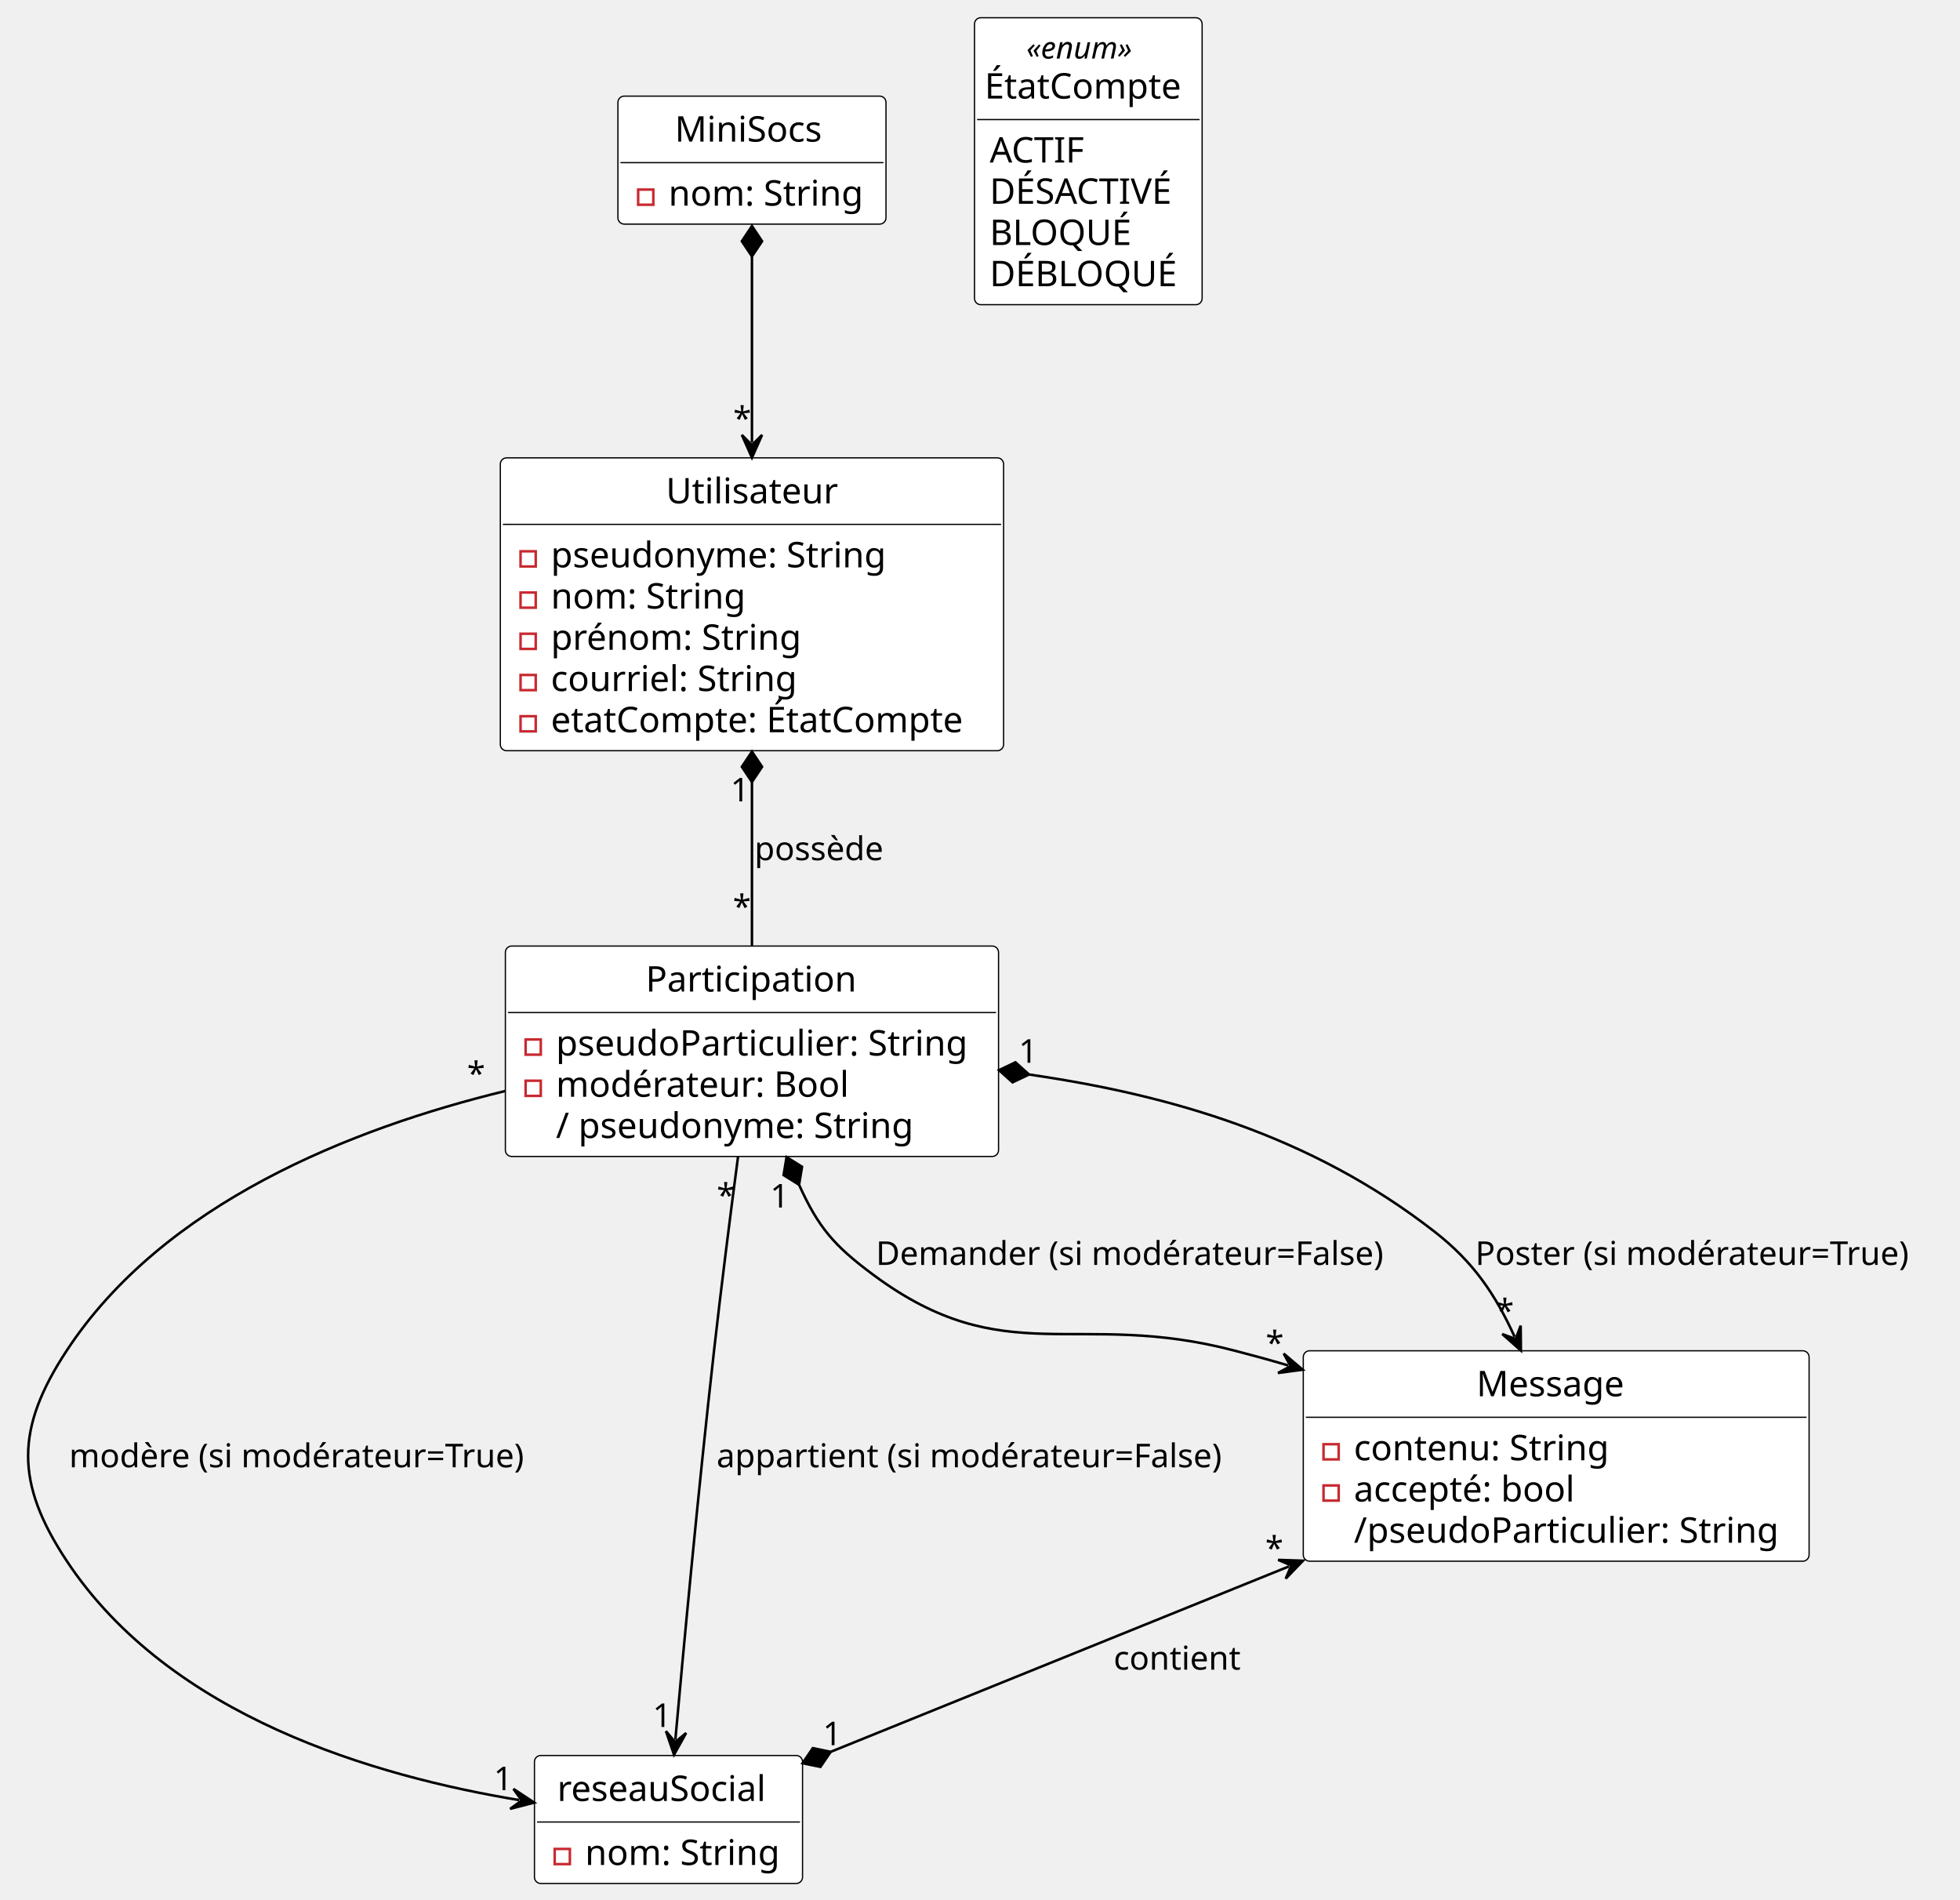
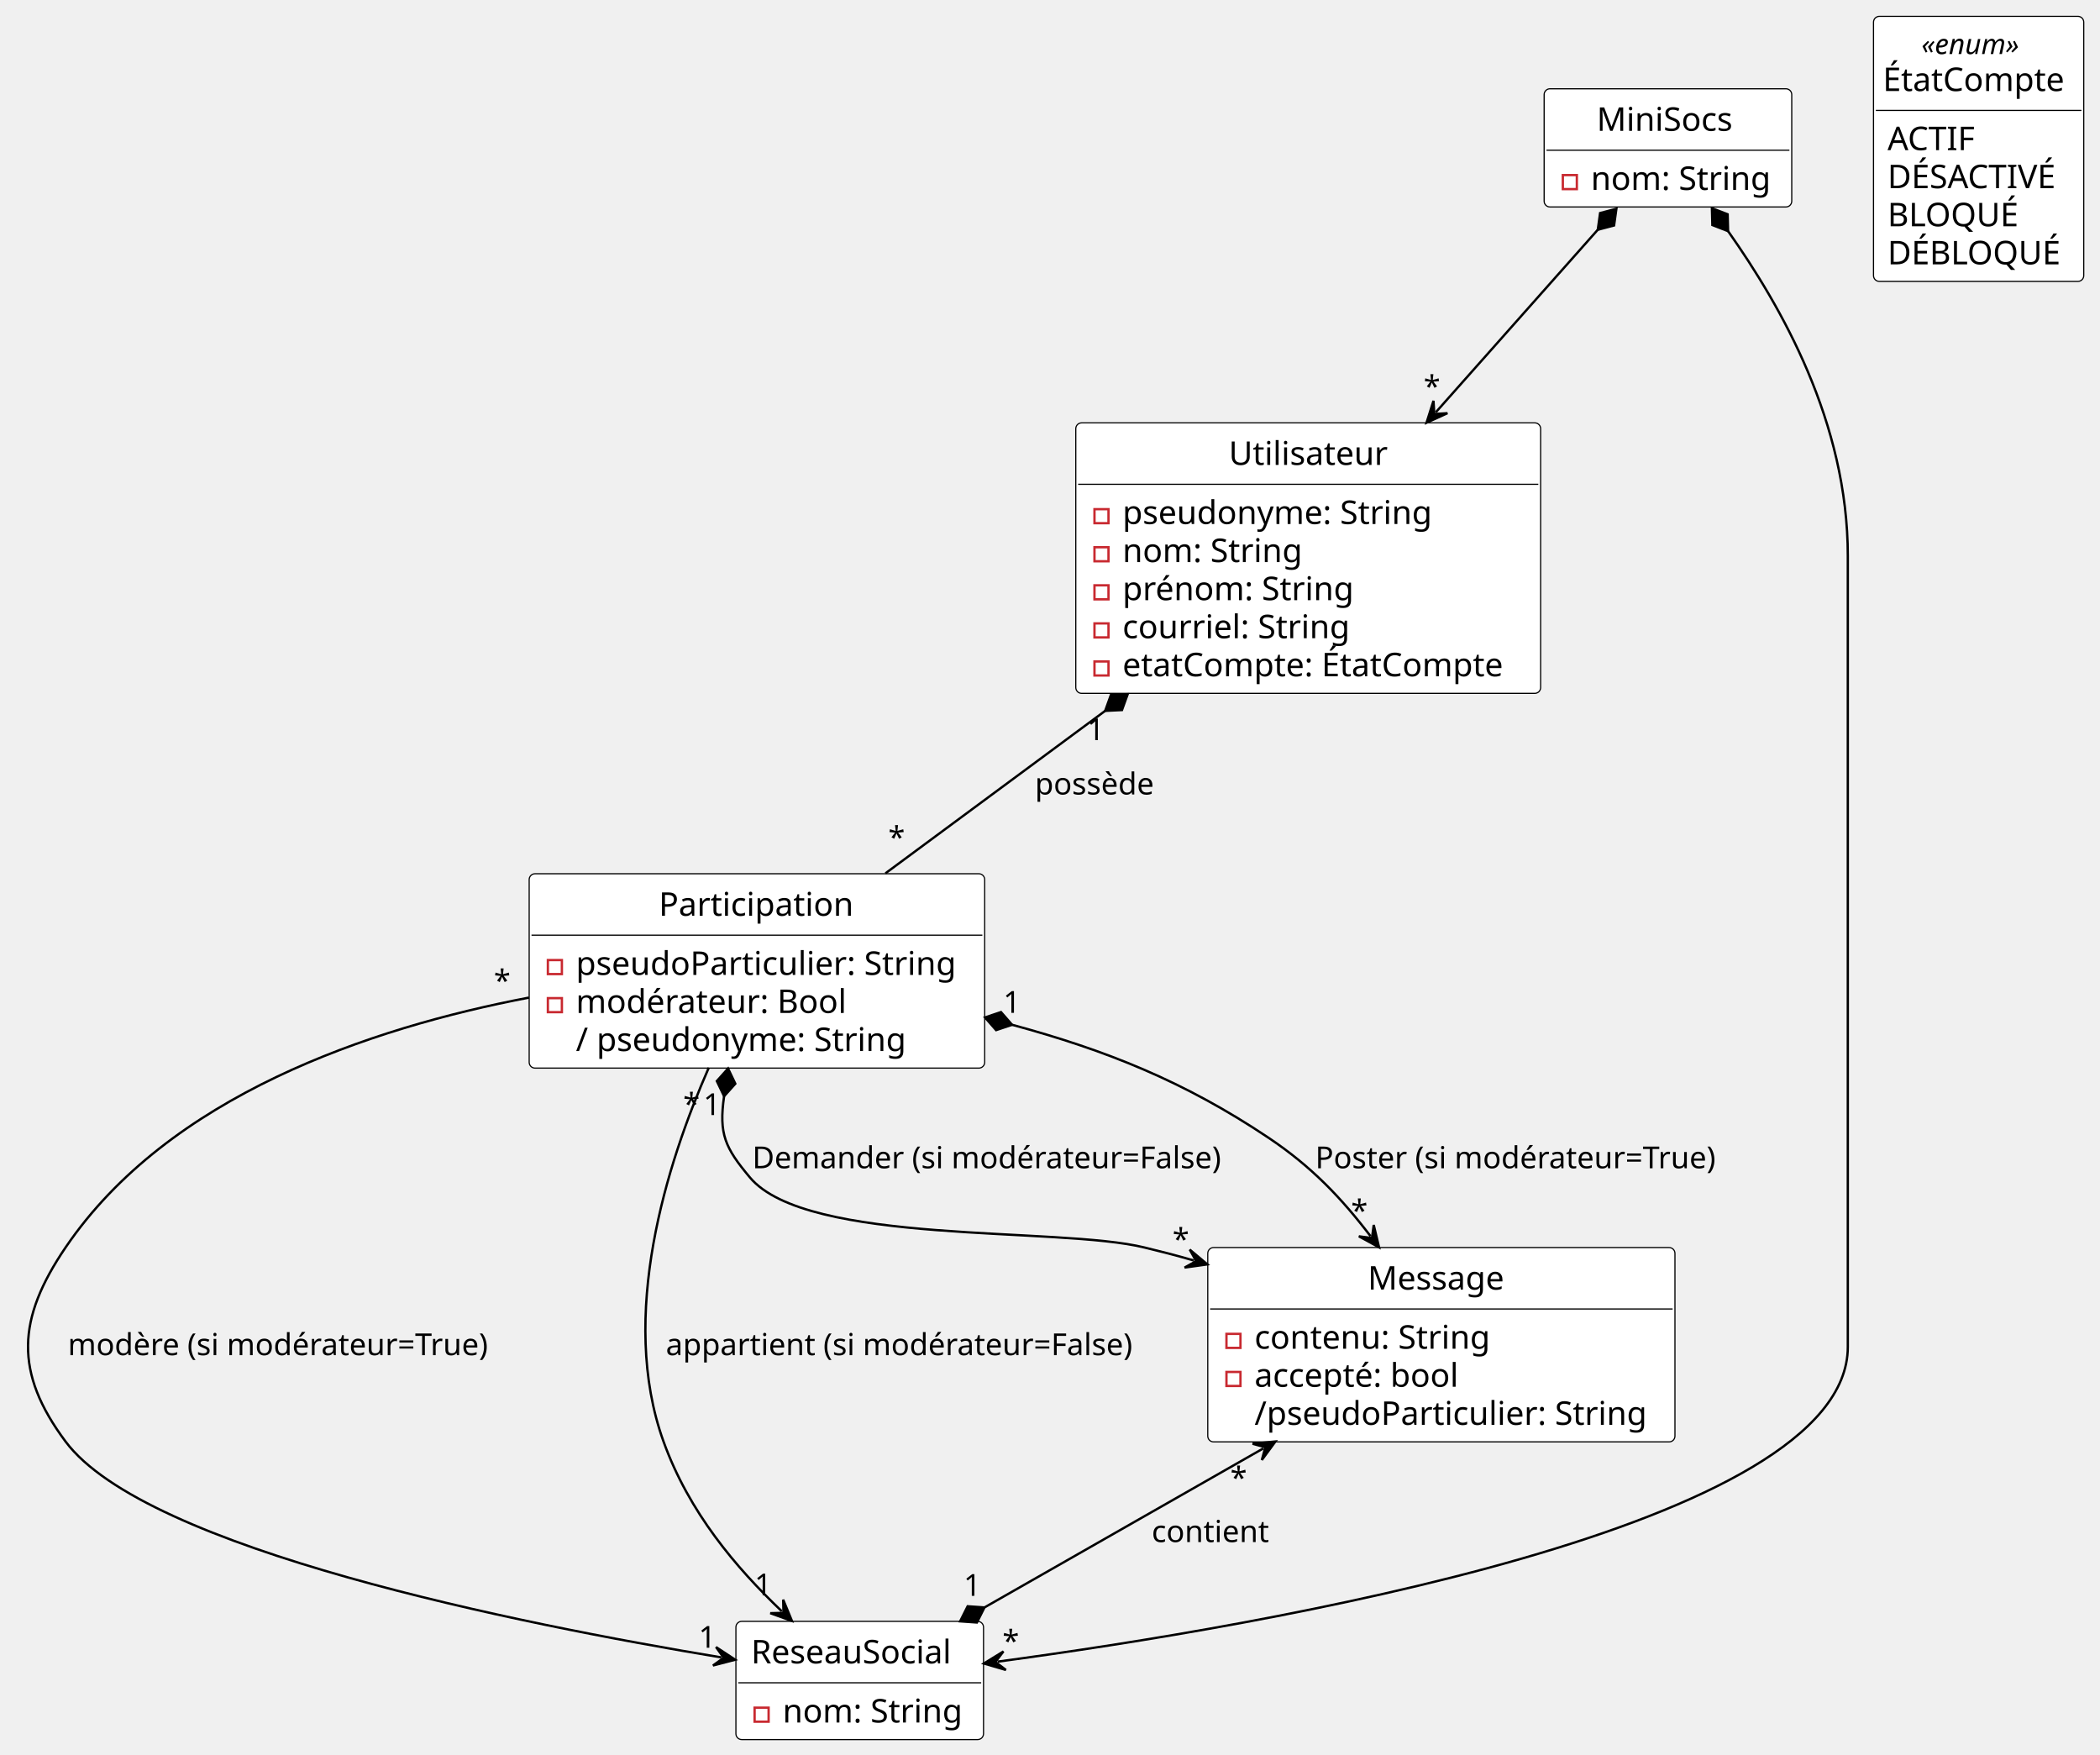
- <svg xmlns="http://www.w3.org/2000/svg" contentStyleType="text/css" height="751px" preserveAspectRatio="none" style="width:775px;height:751px;background:#FFFFFF;" version="1.1" viewBox="0 0 775 751" width="775px" zoomAndPan="magnify">
+ <svg xmlns="http://www.w3.org/2000/svg" contentStyleType="text/css" height="751px" preserveAspectRatio="none" style="width:899px;height:751px;background:#FFFFFF;" version="1.1" viewBox="0 0 899 751" width="899px" zoomAndPan="magnify">
  <defs />
  <g>
    <g id="elem_MiniSocs">
-       <rect codeLine="14" fill="#FFFFFF" height="50.594" id="MiniSocs" rx="2.5" ry="2.5" style="stroke:#000000;stroke-width:0.5;" width="106" x="244.33" y="38" />
-       <text fill="#000000" font-family="sans-serif" font-size="14" lengthAdjust="spacing" textLength="61" x="266.83" y="55.995">MiniSocs</text>
-       <line style="stroke:#000000;stroke-width:0.5;" x1="245.33" x2="349.33" y1="64.297" y2="64.297" />
-       <rect fill="none" height="6" style="stroke:#C82930;stroke-width:1.0;" width="6" x="252.33" y="74.945" />
-       <text fill="#000000" font-family="sans-serif" font-size="14" lengthAdjust="spacing" textLength="80" x="264.33" y="81.292">nom: String</text>
+       <rect codeLine="14" fill="#FFFFFF" height="50.594" id="MiniSocs" rx="2.5" ry="2.5" style="stroke:#000000;stroke-width:0.5;" width="106" x="661.04" y="38" />
+       <text fill="#000000" font-family="sans-serif" font-size="14" lengthAdjust="spacing" textLength="61" x="683.54" y="55.995">MiniSocs</text>
+       <line style="stroke:#000000;stroke-width:0.5;" x1="662.04" x2="766.04" y1="64.297" y2="64.297" />
+       <rect fill="none" height="6" style="stroke:#C82930;stroke-width:1.0;" width="6" x="669.04" y="74.945" />
+       <text fill="#000000" font-family="sans-serif" font-size="14" lengthAdjust="spacing" textLength="80" x="681.04" y="81.292">nom: String</text>
    </g>
    <g id="elem_Utilisateur">
-       <rect codeLine="18" fill="#FFFFFF" height="115.781" id="Utilisateur" rx="2.5" ry="2.5" style="stroke:#000000;stroke-width:0.5;" width="199" x="197.83" y="181" />
-       <text fill="#000000" font-family="sans-serif" font-size="14" lengthAdjust="spacing" textLength="68" x="263.33" y="198.995">Utilisateur</text>
-       <line style="stroke:#000000;stroke-width:0.5;" x1="198.83" x2="395.83" y1="207.297" y2="207.297" />
-       <rect fill="none" height="6" style="stroke:#C82930;stroke-width:1.0;" width="6" x="205.83" y="217.945" />
-       <text fill="#000000" font-family="sans-serif" font-size="14" lengthAdjust="spacing" textLength="140" x="217.83" y="224.292">pseudonyme: String</text>
-       <rect fill="none" height="6" style="stroke:#C82930;stroke-width:1.0;" width="6" x="205.83" y="234.242" />
-       <text fill="#000000" font-family="sans-serif" font-size="14" lengthAdjust="spacing" textLength="80" x="217.83" y="240.589">nom: String</text>
-       <rect fill="none" height="6" style="stroke:#C82930;stroke-width:1.0;" width="6" x="205.83" y="250.539" />
-       <text fill="#000000" font-family="sans-serif" font-size="14" lengthAdjust="spacing" textLength="103" x="217.83" y="256.886">prénom: String</text>
-       <rect fill="none" height="6" style="stroke:#C82930;stroke-width:1.0;" width="6" x="205.83" y="266.836" />
-       <text fill="#000000" font-family="sans-serif" font-size="14" lengthAdjust="spacing" textLength="100" x="217.83" y="273.183">courriel: String</text>
-       <rect fill="none" height="6" style="stroke:#C82930;stroke-width:1.0;" width="6" x="205.83" y="283.133" />
-       <text fill="#000000" font-family="sans-serif" font-size="14" lengthAdjust="spacing" textLength="173" x="217.83" y="289.479">etatCompte: ÉtatCompte</text>
+       <rect codeLine="18" fill="#FFFFFF" height="115.781" id="Utilisateur" rx="2.5" ry="2.5" style="stroke:#000000;stroke-width:0.5;" width="199" x="460.54" y="181" />
+       <text fill="#000000" font-family="sans-serif" font-size="14" lengthAdjust="spacing" textLength="68" x="526.04" y="198.995">Utilisateur</text>
+       <line style="stroke:#000000;stroke-width:0.5;" x1="461.54" x2="658.54" y1="207.297" y2="207.297" />
+       <rect fill="none" height="6" style="stroke:#C82930;stroke-width:1.0;" width="6" x="468.54" y="217.945" />
+       <text fill="#000000" font-family="sans-serif" font-size="14" lengthAdjust="spacing" textLength="140" x="480.54" y="224.292">pseudonyme: String</text>
+       <rect fill="none" height="6" style="stroke:#C82930;stroke-width:1.0;" width="6" x="468.54" y="234.242" />
+       <text fill="#000000" font-family="sans-serif" font-size="14" lengthAdjust="spacing" textLength="80" x="480.54" y="240.589">nom: String</text>
+       <rect fill="none" height="6" style="stroke:#C82930;stroke-width:1.0;" width="6" x="468.54" y="250.539" />
+       <text fill="#000000" font-family="sans-serif" font-size="14" lengthAdjust="spacing" textLength="103" x="480.54" y="256.886">prénom: String</text>
+       <rect fill="none" height="6" style="stroke:#C82930;stroke-width:1.0;" width="6" x="468.54" y="266.836" />
+       <text fill="#000000" font-family="sans-serif" font-size="14" lengthAdjust="spacing" textLength="100" x="480.54" y="273.183">courriel: String</text>
+       <rect fill="none" height="6" style="stroke:#C82930;stroke-width:1.0;" width="6" x="468.54" y="283.133" />
+       <text fill="#000000" font-family="sans-serif" font-size="14" lengthAdjust="spacing" textLength="173" x="480.54" y="289.479">etatCompte: ÉtatCompte</text>
    </g>
    <g id="elem_ÉtatCompte">
-       <rect codeLine="25" fill="#FFFFFF" height="113.453" id="ÉtatCompte" rx="2.5" ry="2.5" style="stroke:#000000;stroke-width:0.5;" width="90" x="385.33" y="7" />
-       <text fill="#000000" font-family="sans-serif" font-size="12" font-style="italic" lengthAdjust="spacing" textLength="49" x="405.83" y="23.139">«enum»</text>
-       <text fill="#000000" font-family="sans-serif" font-size="14" lengthAdjust="spacing" textLength="82" x="389.33" y="38.964">ÉtatCompte</text>
-       <line style="stroke:#000000;stroke-width:0.5;" x1="386.33" x2="474.33" y1="47.266" y2="47.266" />
-       <text fill="#000000" font-family="sans-serif" font-size="14" lengthAdjust="spacing" textLength="39" x="391.33" y="64.261">ACTIF</text>
-       <text fill="#000000" font-family="sans-serif" font-size="14" lengthAdjust="spacing" textLength="78" x="391.33" y="80.558">DÉSACTIVÉ</text>
-       <text fill="#000000" font-family="sans-serif" font-size="14" lengthAdjust="spacing" textLength="58" x="391.33" y="96.855">BLOQUÉ</text>
-       <text fill="#000000" font-family="sans-serif" font-size="14" lengthAdjust="spacing" textLength="78" x="391.33" y="113.151">DÉBLOQUÉ</text>
+       <rect codeLine="25" fill="#FFFFFF" height="113.453" id="ÉtatCompte" rx="2.5" ry="2.5" style="stroke:#000000;stroke-width:0.5;" width="90" x="802.04" y="7" />
+       <text fill="#000000" font-family="sans-serif" font-size="12" font-style="italic" lengthAdjust="spacing" textLength="49" x="822.54" y="23.139">«enum»</text>
+       <text fill="#000000" font-family="sans-serif" font-size="14" lengthAdjust="spacing" textLength="82" x="806.04" y="38.964">ÉtatCompte</text>
+       <line style="stroke:#000000;stroke-width:0.5;" x1="803.04" x2="891.04" y1="47.266" y2="47.266" />
+       <text fill="#000000" font-family="sans-serif" font-size="14" lengthAdjust="spacing" textLength="39" x="808.04" y="64.261">ACTIF</text>
+       <text fill="#000000" font-family="sans-serif" font-size="14" lengthAdjust="spacing" textLength="78" x="808.04" y="80.558">DÉSACTIVÉ</text>
+       <text fill="#000000" font-family="sans-serif" font-size="14" lengthAdjust="spacing" textLength="58" x="808.04" y="96.855">BLOQUÉ</text>
+       <text fill="#000000" font-family="sans-serif" font-size="14" lengthAdjust="spacing" textLength="78" x="808.04" y="113.151">DÉBLOQUÉ</text>
    </g>
    <g id="elem_Participation">
-       <rect codeLine="32" fill="#FFFFFF" height="83.188" id="Participation" rx="2.5" ry="2.5" style="stroke:#000000;stroke-width:0.5;" width="195" x="199.83" y="374" />
-       <text fill="#000000" font-family="sans-serif" font-size="14" lengthAdjust="spacing" textLength="84" x="255.33" y="391.995">Participation</text>
-       <line style="stroke:#000000;stroke-width:0.5;" x1="200.83" x2="393.83" y1="400.297" y2="400.297" />
-       <rect fill="none" height="6" style="stroke:#C82930;stroke-width:1.0;" width="6" x="207.83" y="410.945" />
-       <text fill="#000000" font-family="sans-serif" font-size="14" lengthAdjust="spacing" textLength="169" x="219.83" y="417.292">pseudoParticulier: String</text>
-       <rect fill="none" height="6" style="stroke:#C82930;stroke-width:1.0;" width="6" x="207.83" y="427.242" />
-       <text fill="#000000" font-family="sans-serif" font-size="14" lengthAdjust="spacing" textLength="121" x="219.83" y="433.589">modérateur: Bool</text>
-       <text fill="#000000" font-family="sans-serif" font-size="14" lengthAdjust="spacing" textLength="149" x="219.83" y="449.886">/ pseudonyme: String</text>
+       <rect codeLine="32" fill="#FFFFFF" height="83.188" id="Participation" rx="2.5" ry="2.5" style="stroke:#000000;stroke-width:0.5;" width="195" x="226.54" y="374" />
+       <text fill="#000000" font-family="sans-serif" font-size="14" lengthAdjust="spacing" textLength="84" x="282.04" y="391.995">Participation</text>
+       <line style="stroke:#000000;stroke-width:0.5;" x1="227.54" x2="420.54" y1="400.297" y2="400.297" />
+       <rect fill="none" height="6" style="stroke:#C82930;stroke-width:1.0;" width="6" x="234.54" y="410.945" />
+       <text fill="#000000" font-family="sans-serif" font-size="14" lengthAdjust="spacing" textLength="169" x="246.54" y="417.292">pseudoParticulier: String</text>
+       <rect fill="none" height="6" style="stroke:#C82930;stroke-width:1.0;" width="6" x="234.54" y="427.242" />
+       <text fill="#000000" font-family="sans-serif" font-size="14" lengthAdjust="spacing" textLength="121" x="246.54" y="433.589">modérateur: Bool</text>
+       <text fill="#000000" font-family="sans-serif" font-size="14" lengthAdjust="spacing" textLength="149" x="246.54" y="449.886">/ pseudonyme: String</text>
    </g>
-     <g id="elem_reseauSocial">
-       <rect codeLine="38" fill="#FFFFFF" height="50.594" id="reseauSocial" rx="2.5" ry="2.5" style="stroke:#000000;stroke-width:0.5;" width="106" x="211.33" y="694" />
-       <text fill="#000000" font-family="sans-serif" font-size="14" lengthAdjust="spacing" textLength="88" x="220.33" y="711.995">reseauSocial</text>
-       <line style="stroke:#000000;stroke-width:0.5;" x1="212.33" x2="316.33" y1="720.297" y2="720.297" />
-       <rect fill="none" height="6" style="stroke:#C82930;stroke-width:1.0;" width="6" x="219.33" y="730.945" />
-       <text fill="#000000" font-family="sans-serif" font-size="14" lengthAdjust="spacing" textLength="80" x="231.33" y="737.292">nom: String</text>
+     <g id="elem_ReseauSocial">
+       <rect codeLine="38" fill="#FFFFFF" height="50.594" id="ReseauSocial" rx="2.5" ry="2.5" style="stroke:#000000;stroke-width:0.5;" width="106" x="315.04" y="694" />
+       <text fill="#000000" font-family="sans-serif" font-size="14" lengthAdjust="spacing" textLength="93" x="321.54" y="711.995">ReseauSocial</text>
+       <line style="stroke:#000000;stroke-width:0.5;" x1="316.04" x2="420.04" y1="720.297" y2="720.297" />
+       <rect fill="none" height="6" style="stroke:#C82930;stroke-width:1.0;" width="6" x="323.04" y="730.945" />
+       <text fill="#000000" font-family="sans-serif" font-size="14" lengthAdjust="spacing" textLength="80" x="335.04" y="737.292">nom: String</text>
    </g>
    <g id="elem_Message">
-       <rect codeLine="42" fill="#FFFFFF" height="83.188" id="Message" rx="2.5" ry="2.5" style="stroke:#000000;stroke-width:0.5;" width="200" x="515.33" y="534" />
-       <text fill="#000000" font-family="sans-serif" font-size="14" lengthAdjust="spacing" textLength="63" x="583.83" y="551.995">Message</text>
-       <line style="stroke:#000000;stroke-width:0.5;" x1="516.33" x2="714.33" y1="560.297" y2="560.297" />
-       <rect fill="none" height="6" style="stroke:#C82930;stroke-width:1.0;" width="6" x="523.33" y="570.945" />
-       <text fill="#000000" font-family="sans-serif" font-size="14" lengthAdjust="spacing" textLength="107" x="535.33" y="577.292">contenu: String</text>
-       <rect fill="none" height="6" style="stroke:#C82930;stroke-width:1.0;" width="6" x="523.33" y="587.242" />
-       <text fill="#000000" font-family="sans-serif" font-size="14" lengthAdjust="spacing" textLength="95" x="535.33" y="593.589">accepté: bool</text>
-       <text fill="#000000" font-family="sans-serif" font-size="14" lengthAdjust="spacing" textLength="174" x="535.33" y="609.886">/pseudoParticulier: String</text>
+       <rect codeLine="42" fill="#FFFFFF" height="83.188" id="Message" rx="2.5" ry="2.5" style="stroke:#000000;stroke-width:0.5;" width="200" x="517.04" y="534" />
+       <text fill="#000000" font-family="sans-serif" font-size="14" lengthAdjust="spacing" textLength="63" x="585.54" y="551.995">Message</text>
+       <line style="stroke:#000000;stroke-width:0.5;" x1="518.04" x2="716.04" y1="560.297" y2="560.297" />
+       <rect fill="none" height="6" style="stroke:#C82930;stroke-width:1.0;" width="6" x="525.04" y="570.945" />
+       <text fill="#000000" font-family="sans-serif" font-size="14" lengthAdjust="spacing" textLength="107" x="537.04" y="577.292">contenu: String</text>
+       <rect fill="none" height="6" style="stroke:#C82930;stroke-width:1.0;" width="6" x="525.04" y="587.242" />
+       <text fill="#000000" font-family="sans-serif" font-size="14" lengthAdjust="spacing" textLength="95" x="537.04" y="593.589">accepté: bool</text>
+       <text fill="#000000" font-family="sans-serif" font-size="14" lengthAdjust="spacing" textLength="174" x="537.04" y="609.886">/pseudoParticulier: String</text>
    </g>
    <g id="link_MiniSocs_Utilisateur">
-       <path codeLine="49" d="M297.33,101.36 C297.33,125.16 297.33,143.93 297.33,174.94 " fill="none" id="MiniSocs-Utilisateur" style="stroke:#000000;stroke-width:1.0;" />
-       <polygon fill="#000000" points="297.33,89.36,293.33,95.36,297.33,101.36,301.33,95.36,297.33,89.36" style="stroke:#000000;stroke-width:1.0;" />
-       <polygon fill="#000000" points="297.33,180.94,301.33,171.94,297.33,175.94,293.33,171.94,297.33,180.94" style="stroke:#000000;stroke-width:1.0;" />
-       <text fill="#000000" font-family="sans-serif" font-size="13" lengthAdjust="spacing" textLength="7" x="289.903" y="170.038">*</text>
+       <path codeLine="49" d="M684.005,98.336 C662.885,122.136 642.193,145.442 614.673,176.452 " fill="none" id="MiniSocs-Utilisateur" style="stroke:#000000;stroke-width:1.0;" />
+       <polygon fill="#000000" points="691.97,89.36,684.996,91.193,684.005,98.336,690.979,96.503,691.97,89.36" style="stroke:#000000;stroke-width:1.0;" />
+       <polygon fill="#000000" points="610.69,180.94,619.656,176.864,614.009,177.2,613.672,171.554,610.69,180.94" style="stroke:#000000;stroke-width:1.0;" />
+       <text fill="#000000" font-family="sans-serif" font-size="13" lengthAdjust="spacing" textLength="7" x="609.436" y="170.038">*</text>
    </g>
    <g id="link_Utilisateur_Participation">
-       <path codeLine="50" d="M297.33,309.14 C297.33,334.19 297.33,351.01 297.33,373.82 " fill="none" id="Utilisateur-backto-Participation" style="stroke:#000000;stroke-width:1.0;" />
-       <polygon fill="#000000" points="297.33,297.14,293.33,303.14,297.33,309.14,301.33,303.14,297.33,297.14" style="stroke:#000000;stroke-width:1.0;" />
-       <text fill="#000000" font-family="sans-serif" font-size="13" lengthAdjust="spacing" textLength="54" x="298.33" y="340.067">possède</text>
-       <text fill="#000000" font-family="sans-serif" font-size="13" lengthAdjust="spacing" textLength="8" x="288.868" y="316.817">1</text>
-       <text fill="#000000" font-family="sans-serif" font-size="13" lengthAdjust="spacing" textLength="7" x="289.772" y="363.045">*</text>
+       <path codeLine="50" d="M473.112,304.276 C439.242,329.326 409.91,351.01 379.05,373.82 " fill="none" id="Utilisateur-backto-Participation" style="stroke:#000000;stroke-width:1.0;" />
+       <polygon fill="#000000" points="482.76,297.14,475.558,297.492,473.112,304.276,480.315,303.924,482.76,297.14" style="stroke:#000000;stroke-width:1.0;" />
+       <text fill="#000000" font-family="sans-serif" font-size="13" lengthAdjust="spacing" textLength="54" x="443.04" y="340.067">possède</text>
+       <text fill="#000000" font-family="sans-serif" font-size="13" lengthAdjust="spacing" textLength="8" x="465.362" y="316.817">1</text>
+       <text fill="#000000" font-family="sans-serif" font-size="13" lengthAdjust="spacing" textLength="7" x="380.259" y="363.045">*</text>
    </g>
-     <g id="link_Participation_reseauSocial">
-       <path codeLine="51" d="M199.74,431.32 C138.69,446.18 64.6,475.7 26.33,534 C6.09,564.84 6,586.22 26.33,617 C67.25,678.93 148.591,702.216 205.321,711.646 " fill="none" id="Participation-to-reseauSocial" style="stroke:#000000;stroke-width:1.0;" />
-       <polygon fill="#000000" points="211.24,712.63,203.018,707.208,206.308,711.81,201.706,715.1,211.24,712.63" style="stroke:#000000;stroke-width:1.0;" />
-       <text fill="#000000" font-family="sans-serif" font-size="13" lengthAdjust="spacing" textLength="193" x="27.33" y="580.067">modère (si modérateur=True)</text>
-       <text fill="#000000" font-family="sans-serif" font-size="13" lengthAdjust="spacing" textLength="7" x="184.684" y="429.048">*</text>
-       <text fill="#000000" font-family="sans-serif" font-size="13" lengthAdjust="spacing" textLength="8" x="195.212" y="707.714">1</text>
+     <g id="link_Participation_ReseauSocial">
+       <path codeLine="51" d="M226.46,427.01 C158.39,440 72.14,469.05 28.04,534 C7.32,564.52 6,587.42 28.04,617 C62.45,663.19 222.091,695.08 308.831,709.44 " fill="none" id="Participation-to-ReseauSocial" style="stroke:#000000;stroke-width:1.0;" />
+       <polygon fill="#000000" points="314.75,710.42,306.524,705.004,309.817,709.603,305.217,712.896,314.75,710.42" style="stroke:#000000;stroke-width:1.0;" />
+       <text fill="#000000" font-family="sans-serif" font-size="13" lengthAdjust="spacing" textLength="193" x="29.04" y="580.067">modère (si modérateur=True)</text>
+       <text fill="#000000" font-family="sans-serif" font-size="13" lengthAdjust="spacing" textLength="7" x="211.405" y="424.394">*</text>
+       <text fill="#000000" font-family="sans-serif" font-size="13" lengthAdjust="spacing" textLength="8" x="299.052" y="705.295">1</text>
    </g>
-     <g id="link_Participation_reseauSocial">
-       <path codeLine="52" d="M291.83,457.25 C288.85,479.84 285.21,508.46 282.33,534 C275.9,591.09 270.226,652.284 267.046,687.734 " fill="none" id="Participation-to-reseauSocial-1" style="stroke:#000000;stroke-width:1.0;" />
-       <polygon fill="#000000" points="266.51,693.71,271.298,685.103,266.957,688.73,263.33,684.389,266.51,693.71" style="stroke:#000000;stroke-width:1.0;" />
-       <text fill="#000000" font-family="sans-serif" font-size="13" lengthAdjust="spacing" textLength="214" x="283.33" y="580.067">appartient (si modérateur=False)</text>
-       <text fill="#000000" font-family="sans-serif" font-size="13" lengthAdjust="spacing" textLength="7" x="283.396" y="477.162">*</text>
-       <text fill="#000000" font-family="sans-serif" font-size="13" lengthAdjust="spacing" textLength="8" x="258.066" y="682.728">1</text>
+     <g id="link_Participation_ReseauSocial">
+       <path codeLine="52" d="M303.43,457.01 C285.36,498.2 264.74,563.4 284.04,617 C294.97,647.34 314.997,670.91 334.687,689.68 " fill="none" id="Participation-to-ReseauSocial-1" style="stroke:#000000;stroke-width:1.0;" />
+       <polygon fill="#000000" points="339.03,693.82,335.276,684.715,335.411,690.37,329.756,690.505,339.03,693.82" style="stroke:#000000;stroke-width:1.0;" />
+       <text fill="#000000" font-family="sans-serif" font-size="13" lengthAdjust="spacing" textLength="214" x="285.04" y="580.067">appartient (si modérateur=False)</text>
+       <text fill="#000000" font-family="sans-serif" font-size="13" lengthAdjust="spacing" textLength="7" x="292.437" y="477.19">*</text>
+       <text fill="#000000" font-family="sans-serif" font-size="13" lengthAdjust="spacing" textLength="8" x="322.984" y="682.865">1</text>
    </g>
    <g id="link_Participation_Message">
-       <path codeLine="53" d="M315.954,468.374 C323.554,485.184 329.74,492.44 345.33,504 C397.5,542.67 425.54,517.45 488.33,534 C497.06,536.3 500.324,537.147 509.334,539.797 " fill="none" id="Participation-Message" style="stroke:#000000;stroke-width:1.0;" />
-       <polygon fill="#000000" points="311.01,457.44,309.837,464.555,315.954,468.374,317.127,461.259,311.01,457.44" style="stroke:#000000;stroke-width:1.0;" />
-       <polygon fill="#000000" points="515.09,541.49,507.584,535.113,510.293,540.079,505.327,542.788,515.09,541.49" style="stroke:#000000;stroke-width:1.0;" />
-       <text fill="#000000" font-family="sans-serif" font-size="13" lengthAdjust="spacing" textLength="216" x="346.33" y="500.067">Demander (si modérateur=False)</text>
-       <text fill="#000000" font-family="sans-serif" font-size="13" lengthAdjust="spacing" textLength="8" x="304.553" y="477.382">1</text>
-       <text fill="#000000" font-family="sans-serif" font-size="13" lengthAdjust="spacing" textLength="7" x="500.472" y="535.506">*</text>
+       <path codeLine="53" d="M309.978,469.239 C307.658,485.429 310.4,491.3 321.04,504 C345.54,533.23 453.01,524.85 490.04,534 C498.8,536.16 502.072,536.956 511.103,539.546 " fill="none" id="Participation-Message" style="stroke:#000000;stroke-width:1.0;" />
+       <polygon fill="#000000" points="311.68,457.36,306.869,462.732,309.978,469.239,314.788,463.867,311.68,457.36" style="stroke:#000000;stroke-width:1.0;" />
+       <polygon fill="#000000" points="516.87,541.2,509.322,534.874,512.064,539.822,507.116,542.564,516.87,541.2" style="stroke:#000000;stroke-width:1.0;" />
+       <text fill="#000000" font-family="sans-serif" font-size="13" lengthAdjust="spacing" textLength="216" x="322.04" y="500.067">Demander (si modérateur=False)</text>
+       <text fill="#000000" font-family="sans-serif" font-size="13" lengthAdjust="spacing" textLength="8" x="301.073" y="477.289">1</text>
+       <text fill="#000000" font-family="sans-serif" font-size="13" lengthAdjust="spacing" textLength="7" x="501.933" y="535.064">*</text>
    </g>
    <g id="link_Participation_Message">
-       <path codeLine="54" d="M406.885,424.786 C462.275,432.836 518.24,448.72 567.33,487 C582.64,498.93 591.25,511.711 598.89,528.461 " fill="none" id="Participation-Message-1" style="stroke:#000000;stroke-width:1.0;" />
-       <polygon fill="#000000" points="395.01,423.06,400.372,427.881,406.885,424.786,401.523,419.964,395.01,423.06" style="stroke:#000000;stroke-width:1.0;" />
-       <polygon fill="#000000" points="601.38,533.92,601.284,524.072,599.305,529.371,594.006,527.391,601.38,533.92" style="stroke:#000000;stroke-width:1.0;" />
-       <text fill="#000000" font-family="sans-serif" font-size="13" lengthAdjust="spacing" textLength="184" x="583.33" y="500.067">Poster (si modérateur=True)</text>
-       <text fill="#000000" font-family="sans-serif" font-size="13" lengthAdjust="spacing" textLength="8" x="402.795" y="420.129">1</text>
-       <text fill="#000000" font-family="sans-serif" font-size="13" lengthAdjust="spacing" textLength="7" x="591.49" y="522.854">*</text>
+       <path codeLine="54" d="M433.262,438.64 C473.172,449.46 506.78,462.72 543.04,487 C561.39,499.29 574.099,512.601 586.729,529.141 " fill="none" id="Participation-Message-1" style="stroke:#000000;stroke-width:1.0;" />
+       <polygon fill="#000000" points="421.68,435.5,426.424,440.931,433.262,438.64,428.518,433.209,421.68,435.5" style="stroke:#000000;stroke-width:1.0;" />
+       <polygon fill="#000000" points="590.37,533.91,588.087,524.329,587.336,529.936,581.729,529.185,590.37,533.91" style="stroke:#000000;stroke-width:1.0;" />
+       <text fill="#000000" font-family="sans-serif" font-size="13" lengthAdjust="spacing" textLength="184" x="563.04" y="500.067">Poster (si modérateur=True)</text>
+       <text fill="#000000" font-family="sans-serif" font-size="13" lengthAdjust="spacing" textLength="8" x="429.462" y="433.522">1</text>
+       <text fill="#000000" font-family="sans-serif" font-size="13" lengthAdjust="spacing" textLength="7" x="578.373" y="522.842">*</text>
    </g>
-     <g id="link_Message_reseauSocial">
-       <path codeLine="55" d="M509.658,619.25 C445.218,645.32 380.735,671.411 328.465,692.551 " fill="none" id="Message-reseauSocial" style="stroke:#000000;stroke-width:1.0;" />
-       <polygon fill="#000000" points="515.22,617,505.377,616.667,510.585,618.875,508.377,624.083,515.22,617" style="stroke:#000000;stroke-width:1.0;" />
-       <polygon fill="#000000" points="317.34,697.05,324.402,698.509,328.465,692.551,321.403,691.092,317.34,697.05" style="stroke:#000000;stroke-width:1.0;" />
-       <text fill="#000000" font-family="sans-serif" font-size="13" lengthAdjust="spacing" textLength="52" x="440.33" y="660.067">contient</text>
-       <text fill="#000000" font-family="sans-serif" font-size="13" lengthAdjust="spacing" textLength="7" x="500.287" y="616.668">*</text>
-       <text fill="#000000" font-family="sans-serif" font-size="13" lengthAdjust="spacing" textLength="8" x="325.357" y="689.943">1</text>
+     <g id="link_Message_ReseauSocial">
+       <path codeLine="55" d="M540.808,619.972 C497.248,644.812 458.554,666.886 421.444,688.046 " fill="none" id="Message-ReseauSocial" style="stroke:#000000;stroke-width:1.0;" />
+       <polygon fill="#000000" points="546.02,617,536.22,617.984,541.677,619.477,540.183,624.933,546.02,617" style="stroke:#000000;stroke-width:1.0;" />
+       <polygon fill="#000000" points="411.02,693.99,418.214,694.493,421.444,688.046,414.251,687.543,411.02,693.99" style="stroke:#000000;stroke-width:1.0;" />
+       <text fill="#000000" font-family="sans-serif" font-size="13" lengthAdjust="spacing" textLength="52" x="493.04" y="660.067">contient</text>
+       <text fill="#000000" font-family="sans-serif" font-size="13" lengthAdjust="spacing" textLength="7" x="526.678" y="637.178">*</text>
+       <text fill="#000000" font-family="sans-serif" font-size="13" lengthAdjust="spacing" textLength="8" x="412.521" y="683.076">1</text>
+     </g>
+     <g id="link_MiniSocs_ReseauSocial">
+       <path codeLine="56" d="M739.786,98.937 C762.586,131.267 791.04,180.82 791.04,238 C791.04,238 791.04,238 791.04,576.5 C791.04,653.67 540.736,695.939 427.126,711.239 " fill="none" id="MiniSocs-ReseauSocial" style="stroke:#000000;stroke-width:1.0;" />
+       <polygon fill="#000000" points="732.87,89.13,733.059,96.339,739.786,98.937,739.597,91.728,732.87,89.13" style="stroke:#000000;stroke-width:1.0;" />
+       <polygon fill="#000000" points="421.18,712.04,430.633,714.803,426.135,711.373,429.566,706.875,421.18,712.04" style="stroke:#000000;stroke-width:1.0;" />
+       <text fill="#000000" font-family="sans-serif" font-size="13" lengthAdjust="spacing" textLength="7" x="429.145" y="707.041">*</text>
    </g>
  </g>
</svg>
